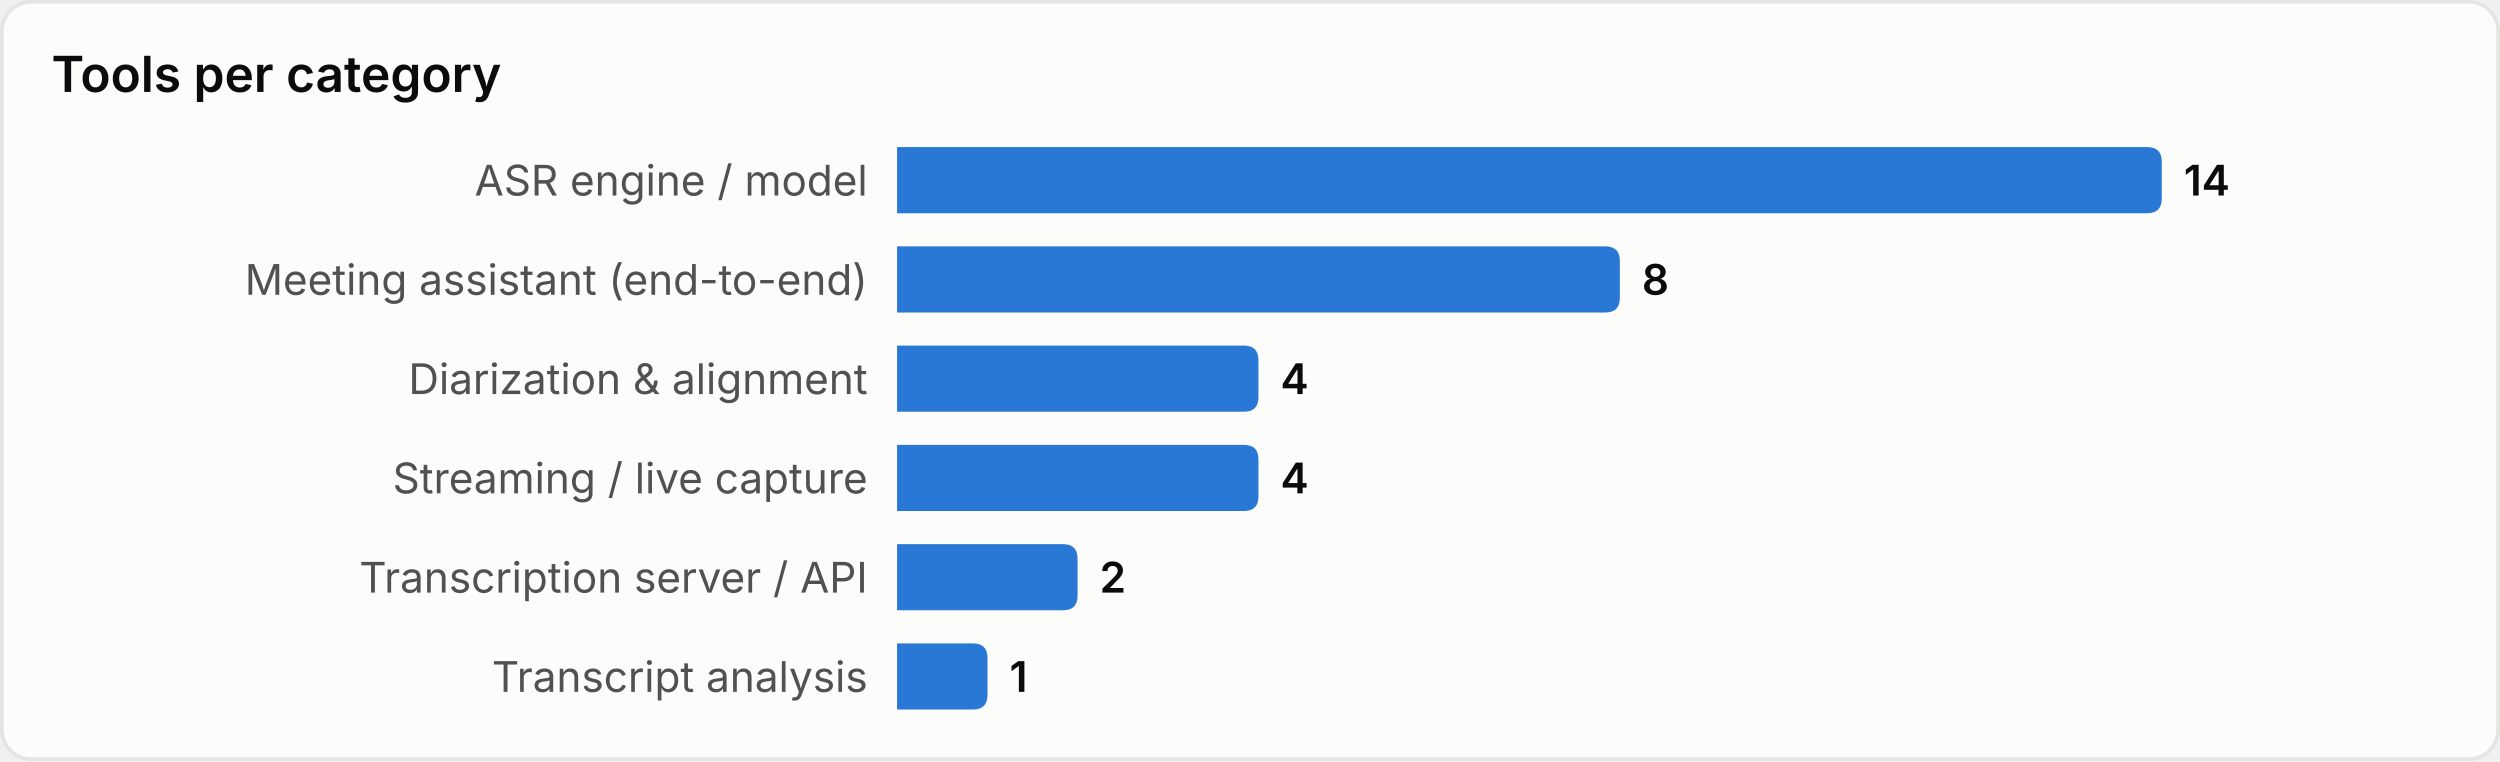
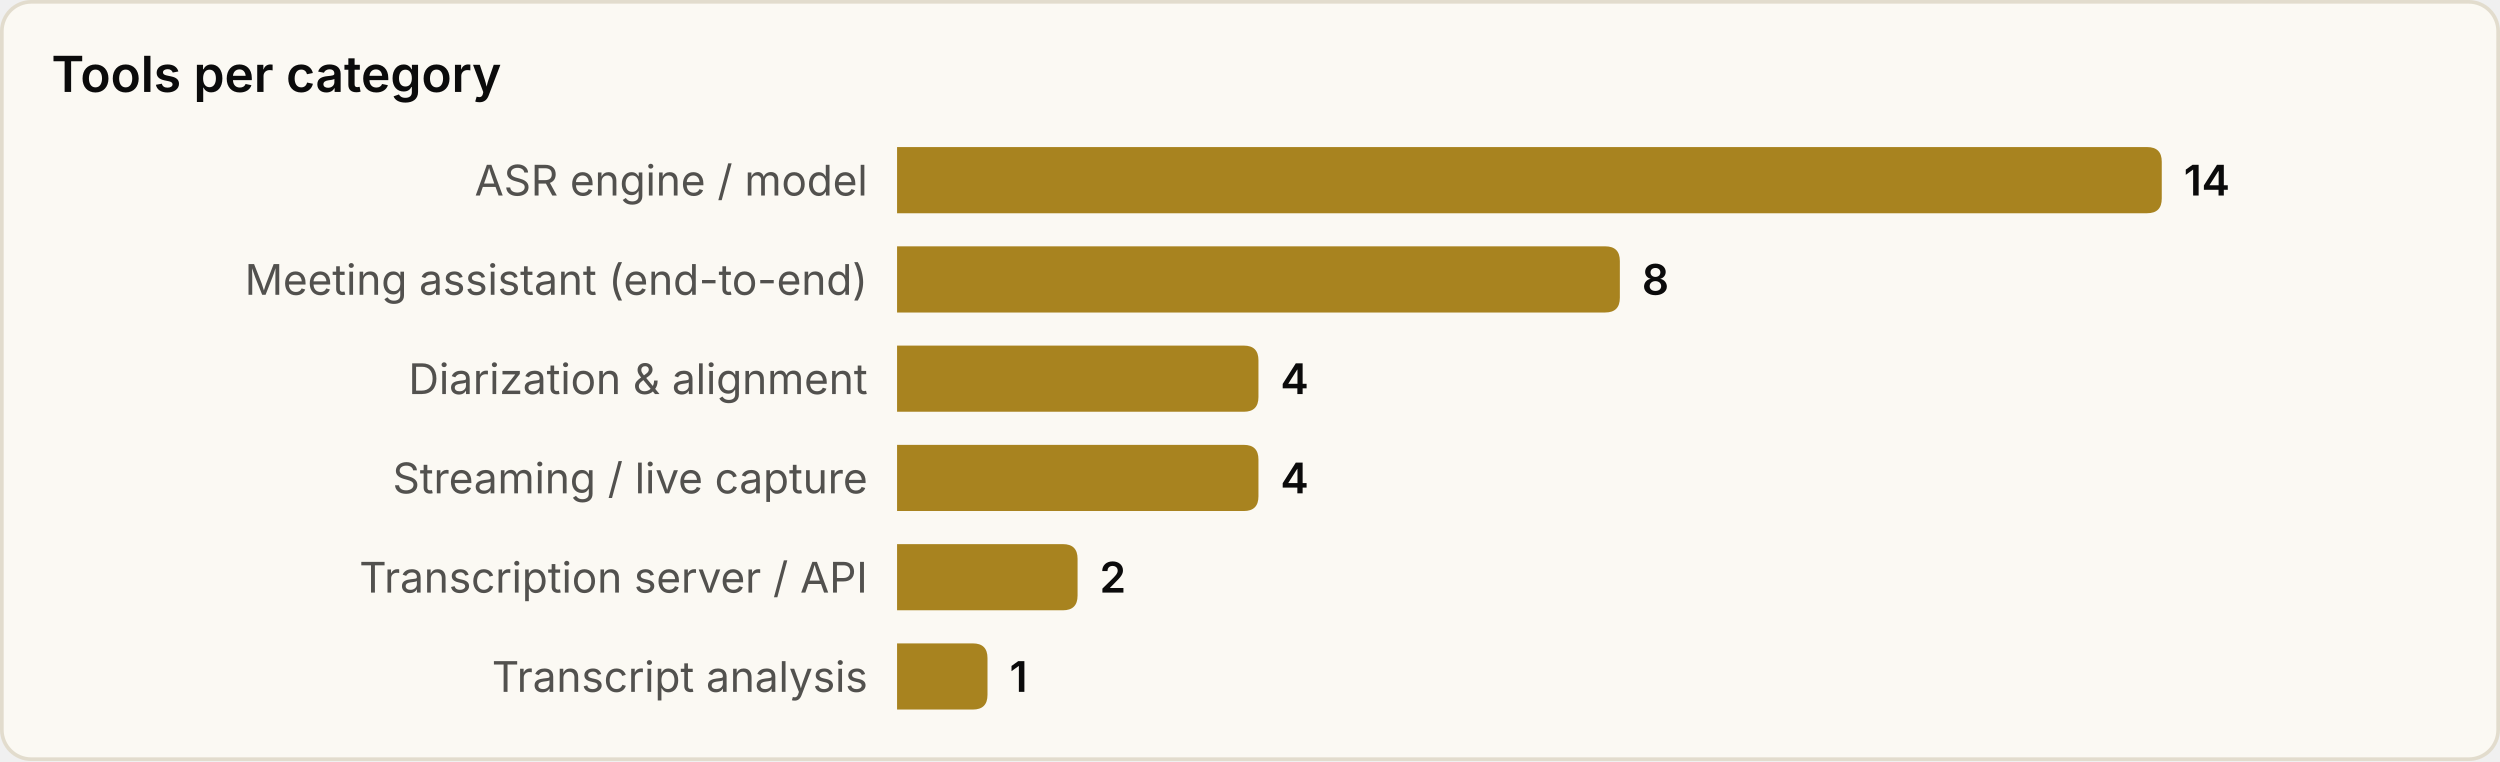
<svg xmlns="http://www.w3.org/2000/svg" width="680" height="207" viewBox="0 0 680 207" role="img" aria-label="Tools per category">
  <style>
text{font-family:system-ui,-apple-system,'Segoe UI',sans-serif}
- .srf{fill:#fcfcfb;stroke:#e4e4e0}.ttl{fill:#0b0b0b;font-size:13.5px;font-weight:600}
+ .srf{fill:#fbf9f3;stroke:#e2dccd}.ttl{fill:#0b0b0b;font-size:13.5px;font-weight:600}
.lbl{fill:#52514e;font-size:11.5px}.val{fill:#0b0b0b;font-size:11.5px;font-weight:600}
- .bar{fill:#2a78d6}
+ .bar{fill:#a8831f}
@media(prefers-color-scheme:dark){
- .srf{fill:#1a1a19;stroke:#33332f}.ttl{fill:#ffffff}
- .lbl{fill:#c3c2b7}.val{fill:#ffffff}.bar{fill:#3987e5}
+ .srf{fill:#131826;stroke:#2a3145}.ttl{fill:#f2eee4}
+ .lbl{fill:#a9a69c}.val{fill:#f2eee4}.bar{fill:#d9b04a}
}
</style>
  <rect x="0.5" y="0.5" width="679" height="206" rx="8" class="srf" />
  <text x="14" y="25" class="ttl">Tools per category</text>
  <text x="236" y="49.0" class="lbl" text-anchor="end" dominant-baseline="central">ASR engine / model</text>
  <path d="M244,40 h340.0 q4,0 4,4 v10 q0,4 -4,4 h-340.0 z" class="bar" />
  <text x="594.0" y="49.0" class="val" dominant-baseline="central">14</text>
  <text x="236" y="76.0" class="lbl" text-anchor="end" dominant-baseline="central">Meeting assistant (end-to-end)</text>
  <path d="M244,67 h192.6 q4,0 4,4 v10 q0,4 -4,4 h-192.6 z" class="bar" />
  <text x="446.6" y="76.0" class="val" dominant-baseline="central">8</text>
  <text x="236" y="103.0" class="lbl" text-anchor="end" dominant-baseline="central">Diarization &amp; alignment</text>
  <path d="M244,94 h94.3 q4,0 4,4 v10 q0,4 -4,4 h-94.3 z" class="bar" />
  <text x="348.3" y="103.0" class="val" dominant-baseline="central">4</text>
  <text x="236" y="130.0" class="lbl" text-anchor="end" dominant-baseline="central">Streaming / live capture</text>
  <path d="M244,121 h94.3 q4,0 4,4 v10 q0,4 -4,4 h-94.3 z" class="bar" />
  <text x="348.3" y="130.0" class="val" dominant-baseline="central">4</text>
  <text x="236" y="157.0" class="lbl" text-anchor="end" dominant-baseline="central">Transcription server / API</text>
  <path d="M244,148 h45.1 q4,0 4,4 v10 q0,4 -4,4 h-45.1 z" class="bar" />
  <text x="299.1" y="157.0" class="val" dominant-baseline="central">2</text>
  <text x="236" y="184.0" class="lbl" text-anchor="end" dominant-baseline="central">Transcript analysis</text>
  <path d="M244,175 h20.6 q4,0 4,4 v10 q0,4 -4,4 h-20.6 z" class="bar" />
  <text x="274.6" y="184.0" class="val" dominant-baseline="central">1</text>
</svg>
